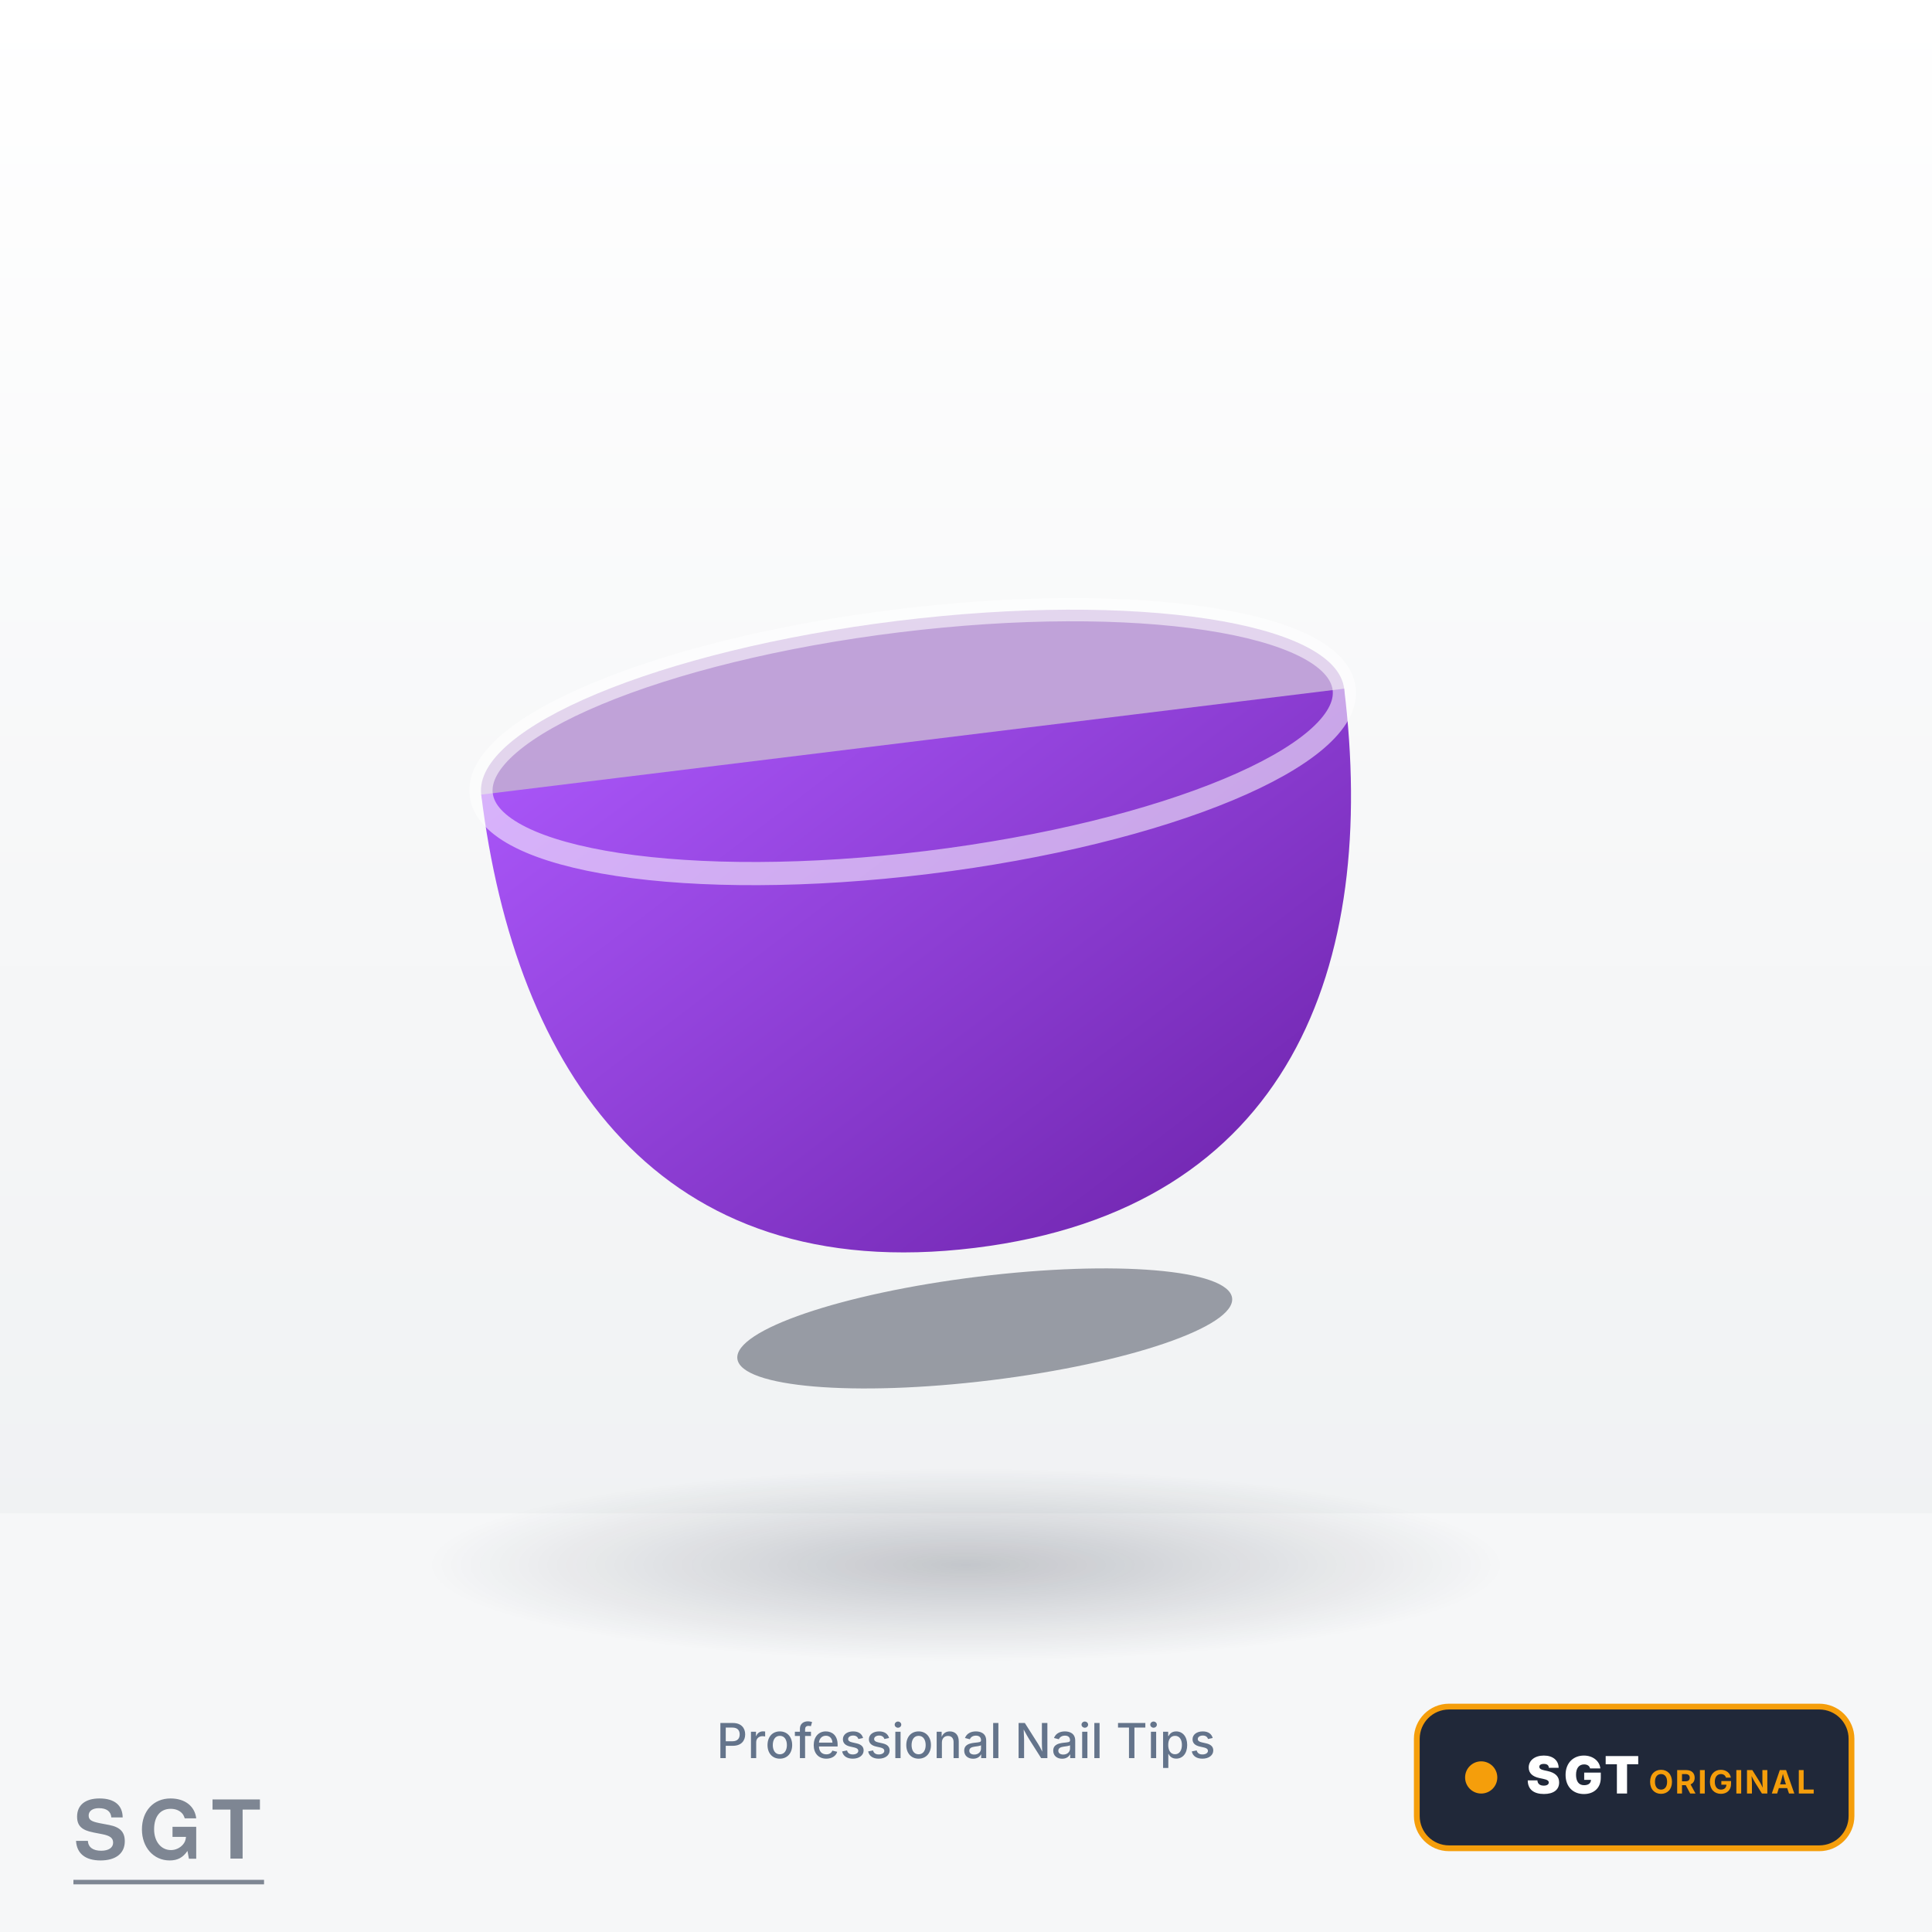
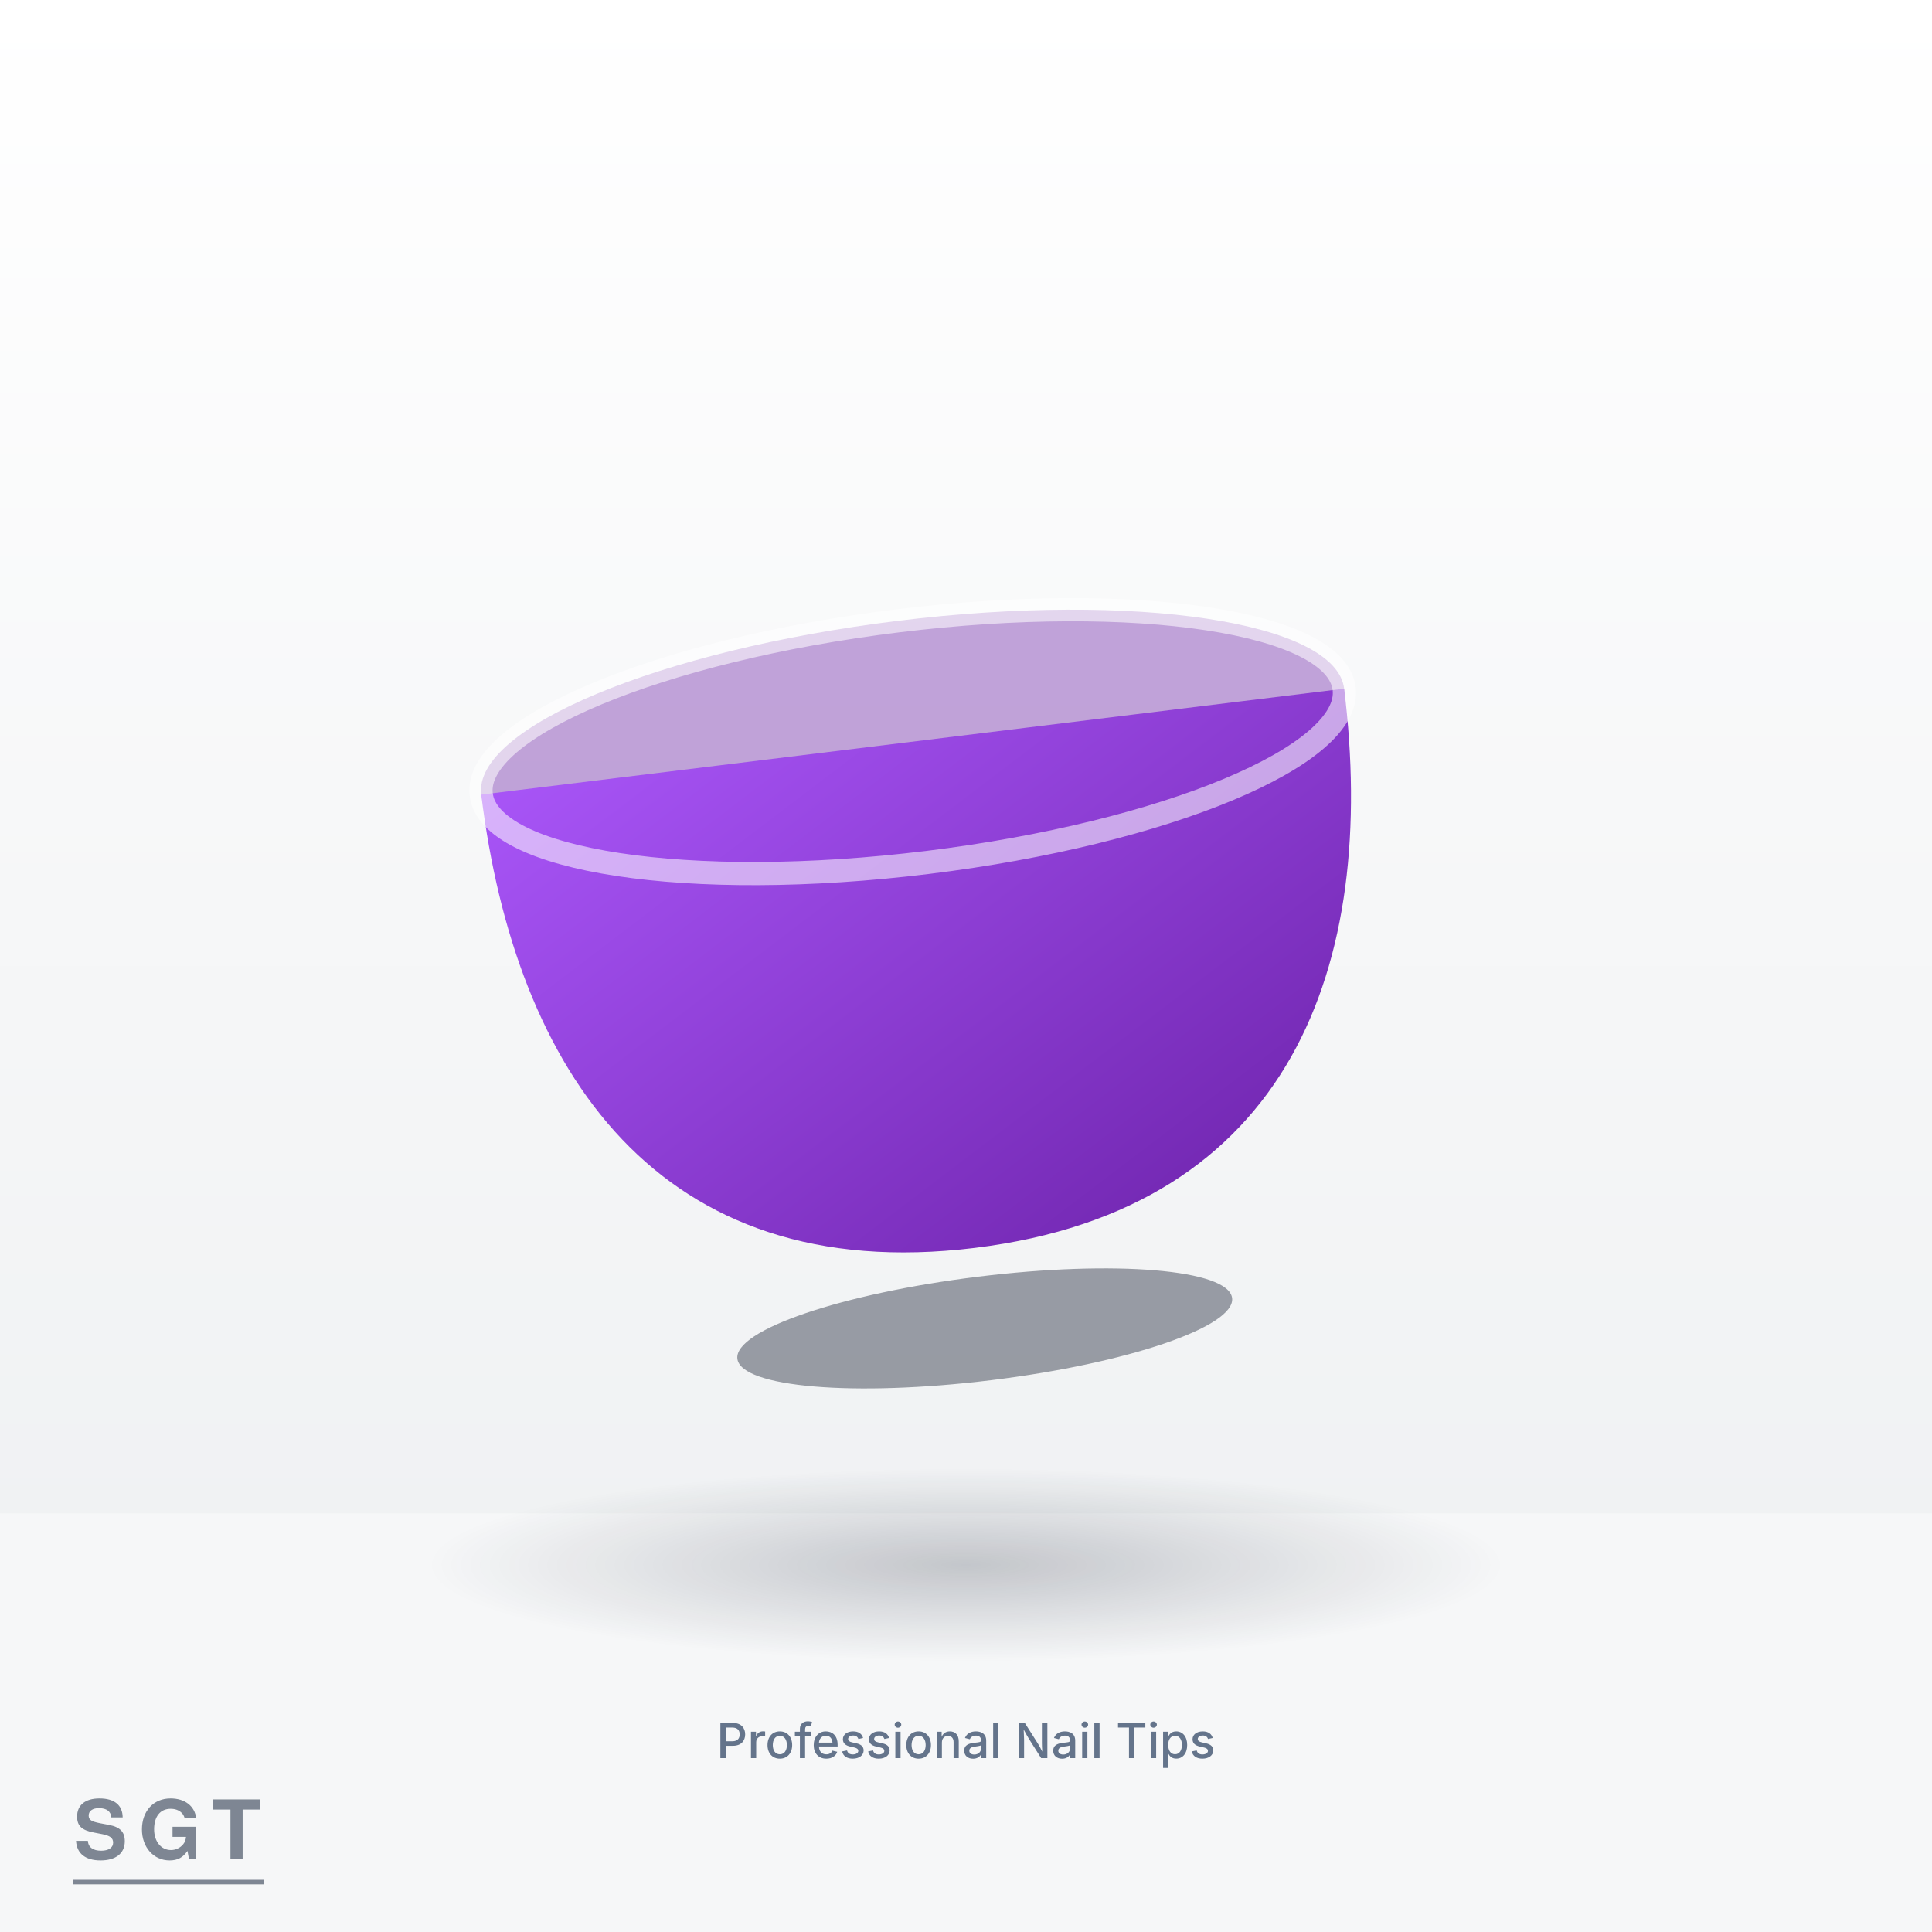
<svg xmlns="http://www.w3.org/2000/svg" viewBox="0 0 600 600" width="600" height="600" role="img" aria-label="Professional Nail Tips — Nail Products">
  <defs>
    <linearGradient id="bg" x1="0" y1="0" x2="0" y2="1">
      <stop offset="0%" stop-color="#ffffff" />
      <stop offset="100%" stop-color="#eceef0" />
    </linearGradient>
    <linearGradient id="body" x1="0" y1="0" x2="1" y2="1">
      <stop offset="0%" stop-color="#a855f7" />
      <stop offset="100%" stop-color="#6b21a8" />
    </linearGradient>
    <linearGradient id="stroke" x1="0" y1="0" x2="1" y2="1">
      <stop offset="0%" stop-color="#a855f7" />
      <stop offset="100%" stop-color="#6b21a8" />
    </linearGradient>
    <radialGradient id="shadow" cx="50%" cy="50%">
      <stop offset="0%" stop-color="#0f172a" stop-opacity="0.22" />
      <stop offset="100%" stop-color="#0f172a" stop-opacity="0" />
    </radialGradient>
  </defs>
  <rect width="600" height="600" fill="url(#bg)" />
  <rect y="470" width="600" height="130" fill="#f6f7f8" />
  <ellipse cx="300" cy="486" rx="168" ry="30" fill="url(#shadow)" />
  <g transform="translate(292 300) rotate(-7) scale(0.9) translate(-300 -300)">
    <ellipse cx="300" cy="222" rx="150" ry="42" fill="#6b21a8" opacity="0.4" />
    <path d="M150 222c0 96 40 176 150 176s150-80 150-176z" fill="url(#body)" />
    <ellipse cx="300" cy="222" rx="150" ry="42" fill="none" stroke="#ffffff" stroke-width="8" opacity="0.55" />
    <ellipse cx="300" cy="426" rx="86" ry="18" fill="#0f172a" opacity="0.4" />
  </g>
  <text x="300" y="546" font-family="ui-sans-serif,system-ui,-apple-system,sans-serif" font-size="15" font-weight="500" fill="#64748b" text-anchor="middle">Professional Nail Tips</text>
  <g id="sgt-mark" opacity="0.62">
    <text x="22.8" y="577.2" fill="#334155" font-family="Helvetica Neue, Helvetica, Arial, sans-serif" font-size="25.2" font-weight="600" letter-spacing="3.53">SGT</text>
    <rect x="22.8" y="583.8" width="59.2" height="1.4" fill="#334155" />
  </g>
-   <g id="sgt-brand-tag" transform="translate(440, 530)">
-     <rect x="0" y="0" width="135" height="44" rx="10" fill="#0f172a" fill-opacity="0.92" stroke="#f59e0b" stroke-width="1.8" />
-     <circle cx="20" cy="22" r="5" fill="#f59e0b" />
-     <text x="34" y="27" font-family="system-ui, -apple-system, sans-serif" font-weight="900" font-size="16" fill="#ffffff" letter-spacing="1">SGT</text>
-     <text x="72" y="27" font-family="system-ui, -apple-system, sans-serif" font-weight="700" font-size="10" fill="#f59e0b" letter-spacing="0.5">ORIGINAL</text>
-   </g>
</svg>
